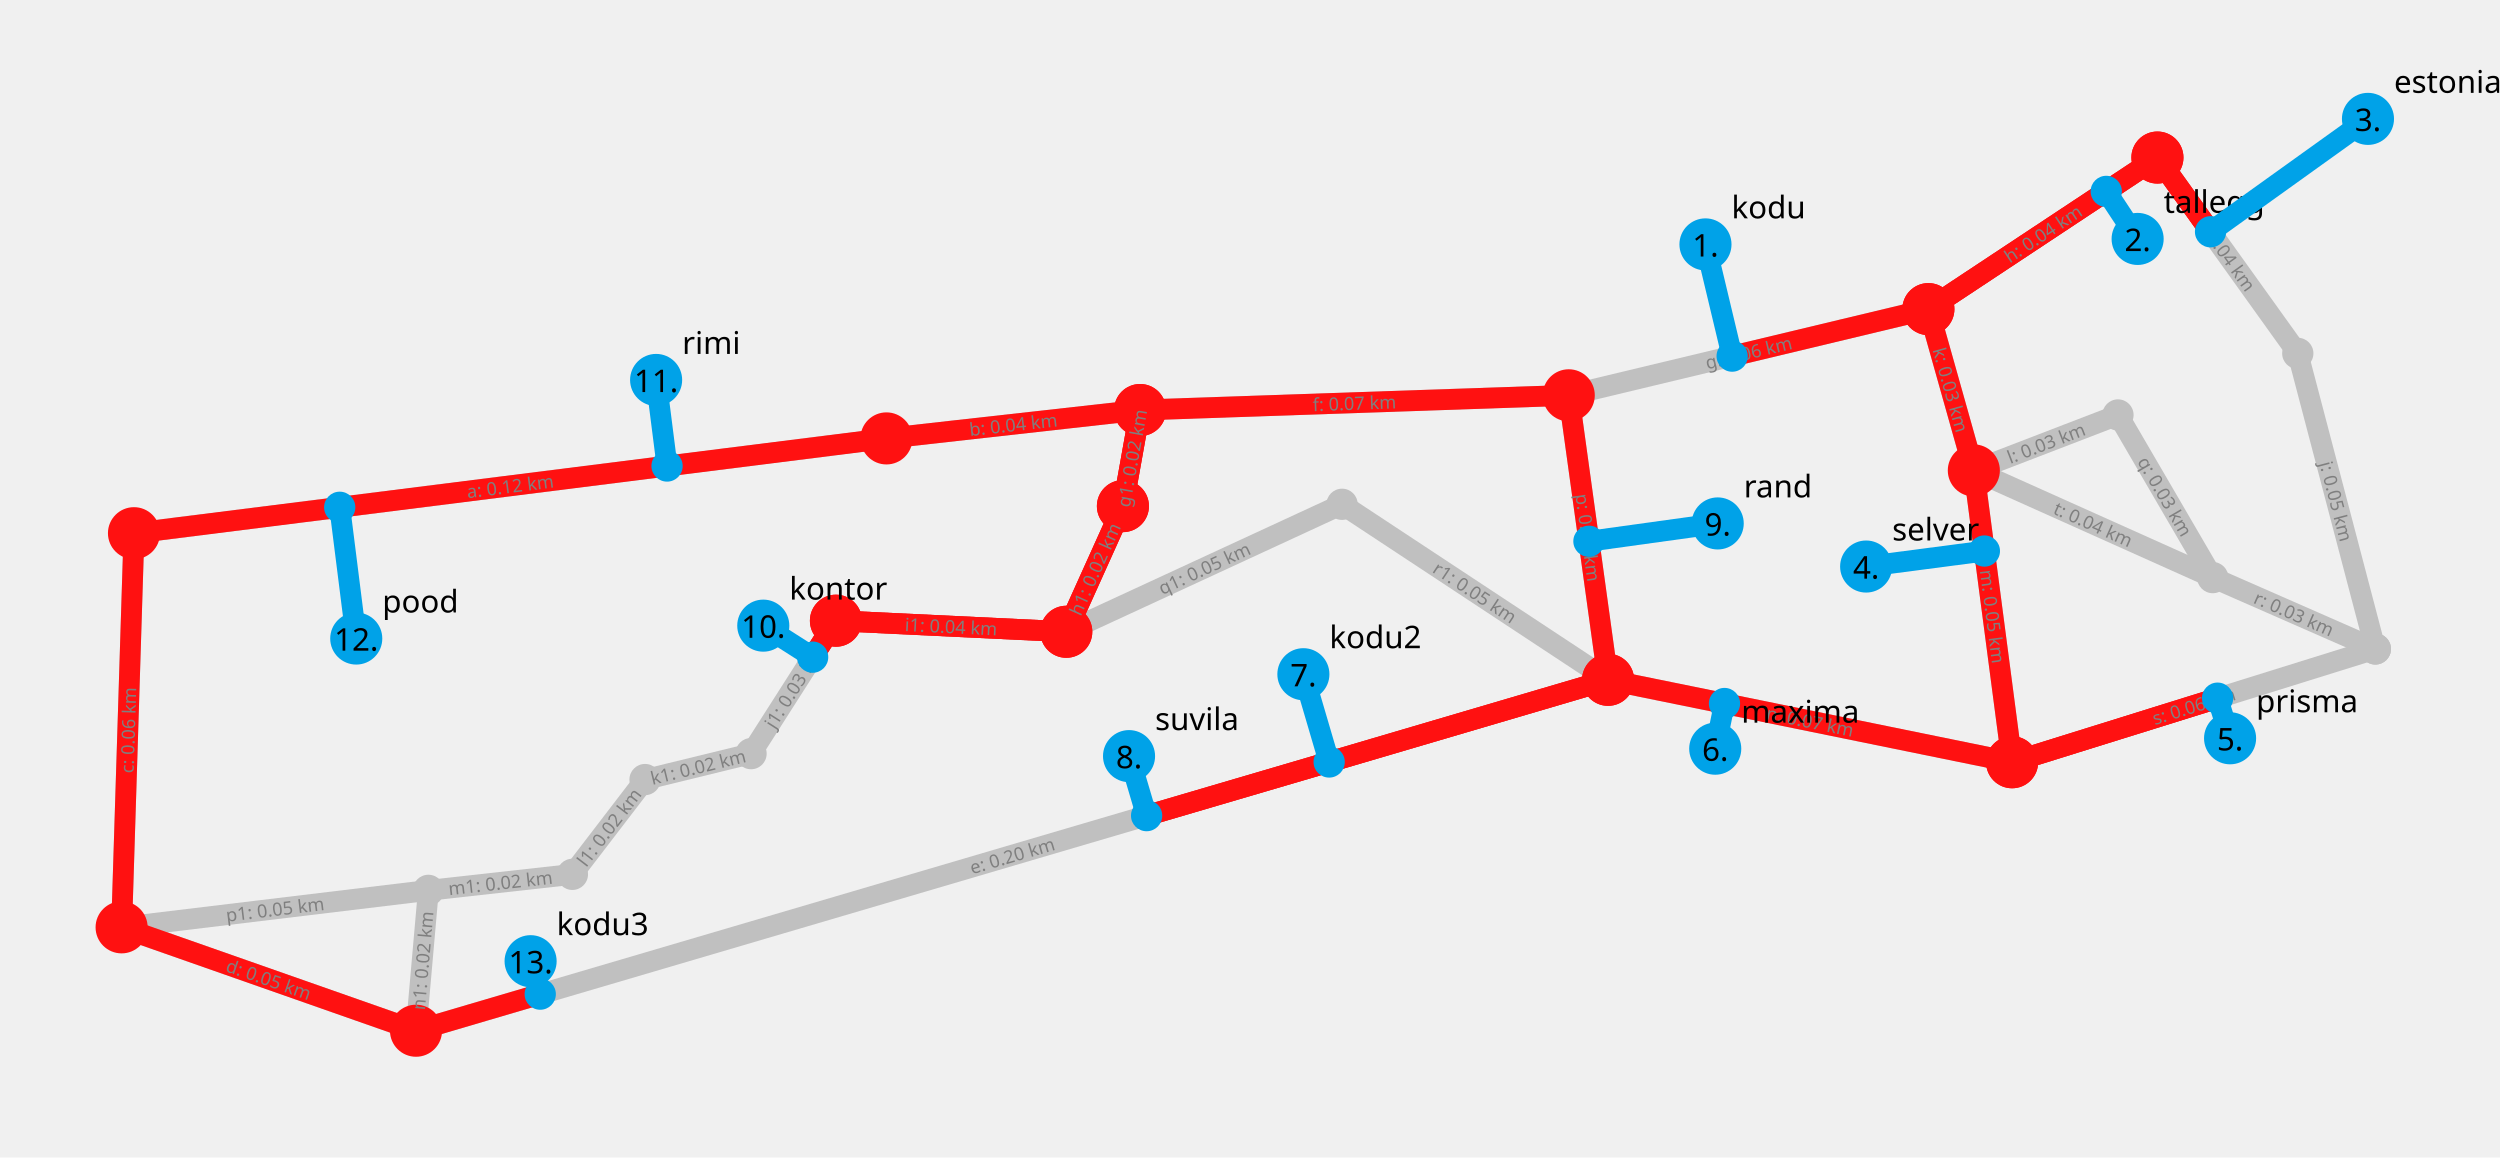
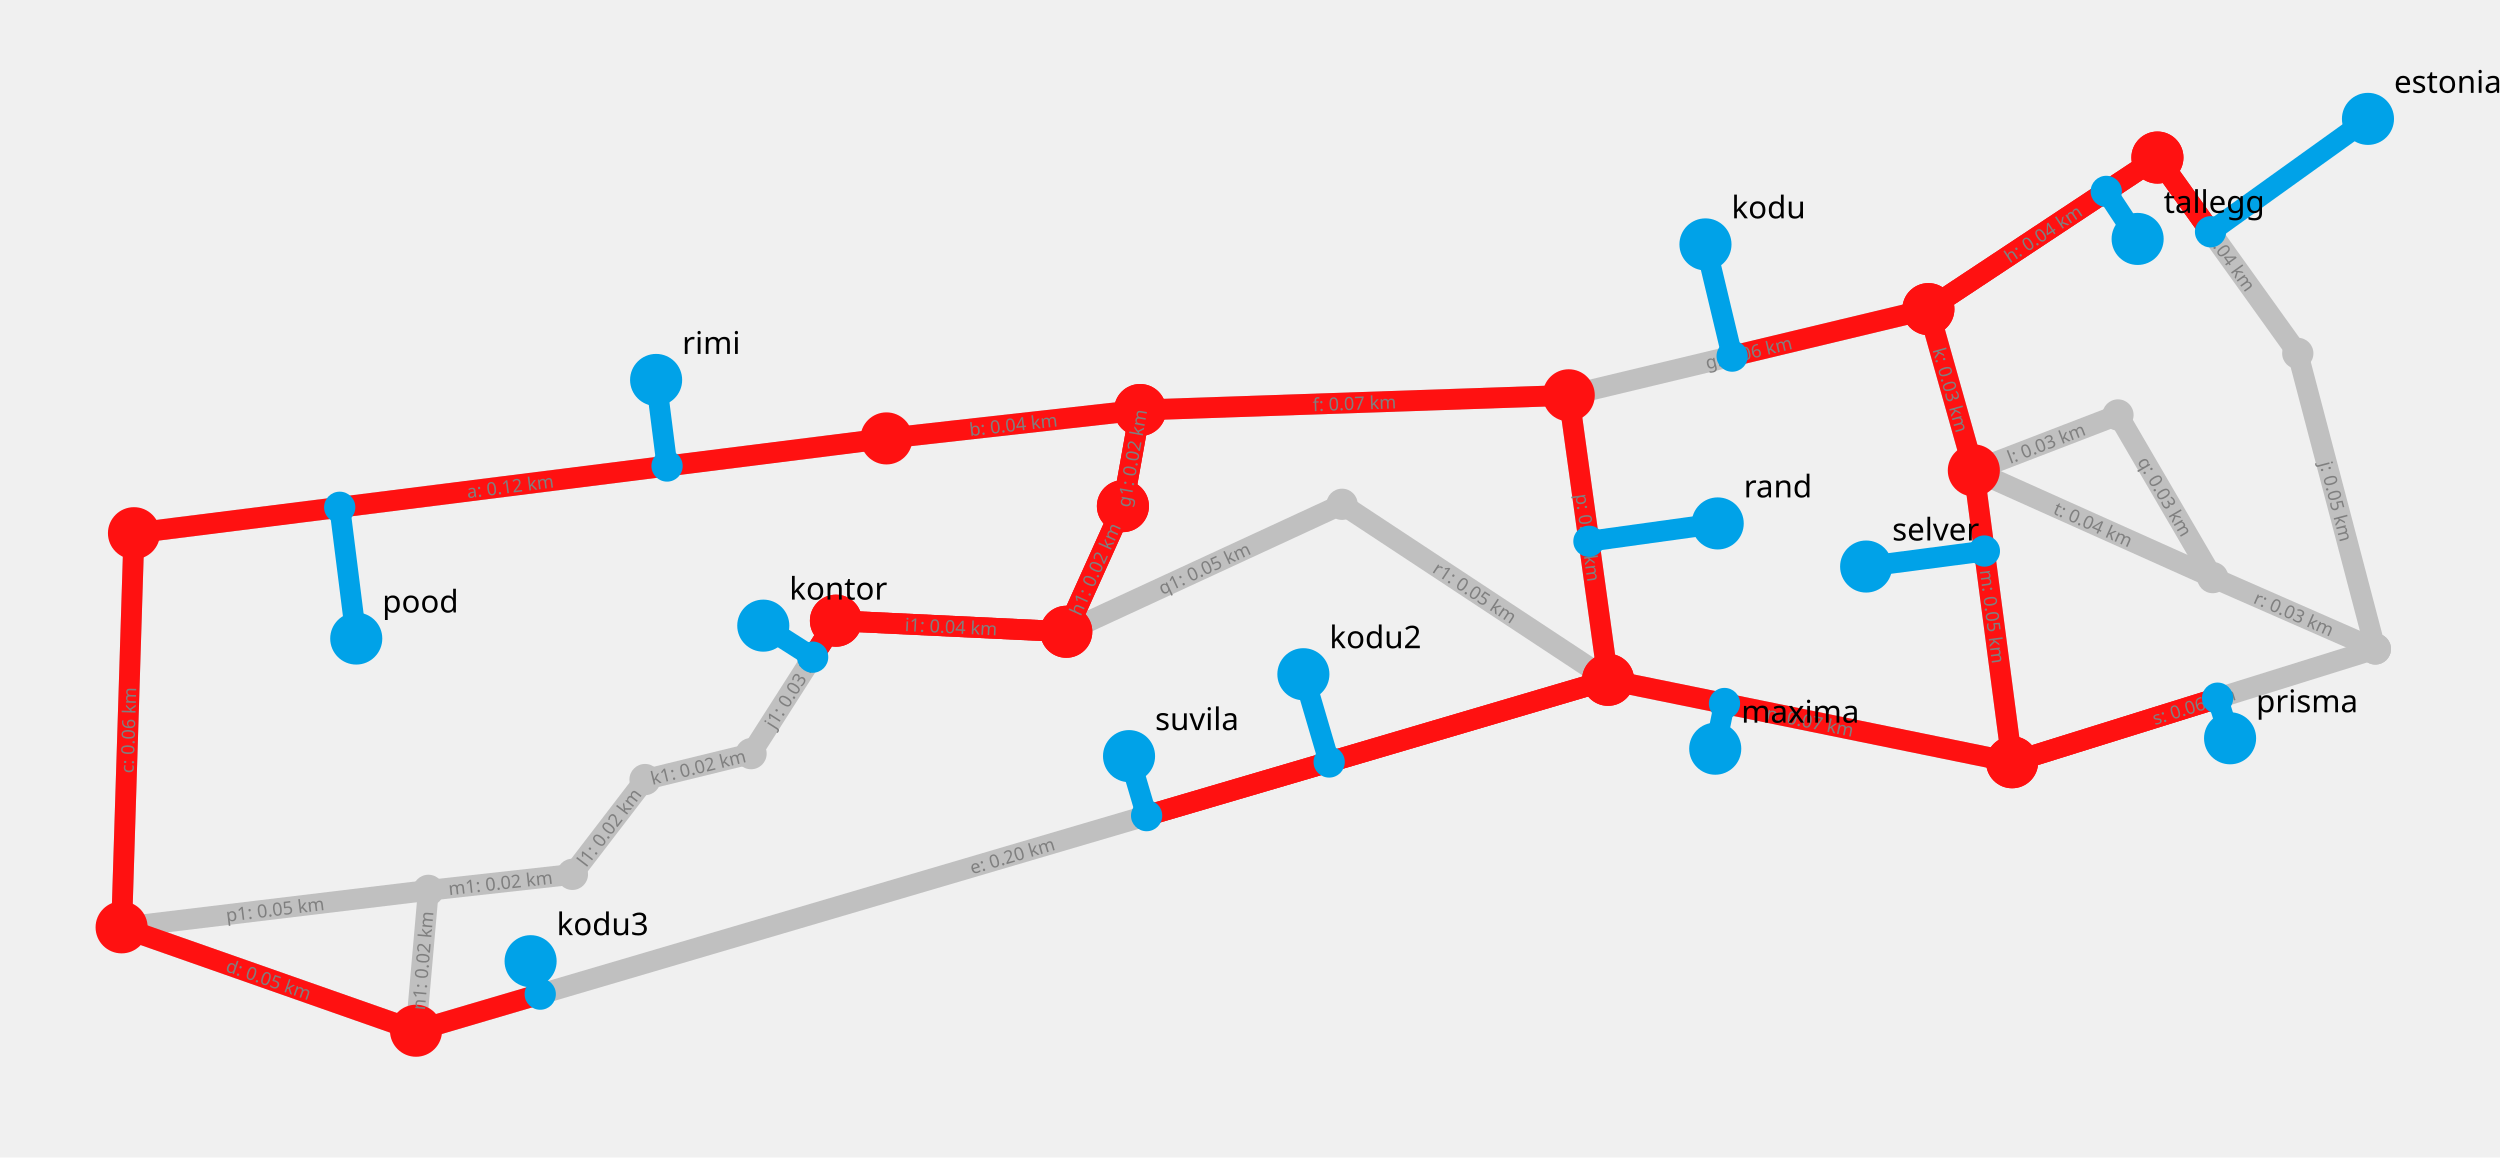
<svg xmlns="http://www.w3.org/2000/svg" version="1.1" width="1920" height="889" viewBox="-747 -340 1920 889" font-family="Hermit">
  <rect x="-747" y="-340" width="100%" height="100%" fill="rgb(240, 240, 240)" />
  <line x1="128.6" y1="-25.1" x2="457.8" y2="-36.4" style="stroke:rgb(192, 192, 192);stroke-width:16" />
  <circle cx="128.6" cy="-25.1" r="12" fill="rgb(192, 192, 192)" />
  <circle cx="457.8" cy="-36.4" r="12" fill="rgb(192, 192, 192)" />
  <line x1="457.8" y1="-36.4" x2="734.0" y2="-102.6" style="stroke:rgb(192, 192, 192);stroke-width:16" />
  <circle cx="734.0" cy="-102.6" r="12" fill="rgb(192, 192, 192)" />
  <line x1="734.0" y1="-102.6" x2="909.9" y2="-219.0" style="stroke:rgb(192, 192, 192);stroke-width:16" />
  <circle cx="909.9" cy="-219.0" r="12" fill="rgb(192, 192, 192)" />
  <line x1="909.9" y1="-219.0" x2="1017.7" y2="-68.6" style="stroke:rgb(192, 192, 192);stroke-width:16" />
  <circle cx="1017.7" cy="-68.6" r="12" fill="rgb(192, 192, 192)" />
  <line x1="1017.7" y1="-68.6" x2="1077.3" y2="158.4" style="stroke:rgb(192, 192, 192);stroke-width:16" />
  <circle cx="1077.3" cy="158.4" r="12" fill="rgb(192, 192, 192)" />
  <line x1="734.0" y1="-102.6" x2="768.9" y2="21.3" style="stroke:rgb(192, 192, 192);stroke-width:16" />
  <circle cx="768.9" cy="21.3" r="12" fill="rgb(192, 192, 192)" />
  <line x1="768.9" y1="21.3" x2="879.6" y2="-21.3" style="stroke:rgb(192, 192, 192);stroke-width:16" />
  <circle cx="879.6" cy="-21.3" r="12" fill="rgb(192, 192, 192)" />
  <line x1="768.9" y1="21.3" x2="798.3" y2="245.4" style="stroke:rgb(192, 192, 192);stroke-width:16" />
  <circle cx="798.3" cy="245.4" r="12" fill="rgb(192, 192, 192)" />
  <line x1="798.3" y1="245.4" x2="488.0" y2="182.1" style="stroke:rgb(192, 192, 192);stroke-width:16" />
  <circle cx="488.0" cy="182.1" r="12" fill="rgb(192, 192, 192)" />
  <line x1="488.0" y1="182.1" x2="457.8" y2="-36.4" style="stroke:rgb(192, 192, 192);stroke-width:16" />
  <circle cx="457.8" cy="-36.4" r="12" fill="rgb(192, 192, 192)" />
  <line x1="879.6" y1="-21.3" x2="952.4" y2="103.6" style="stroke:rgb(192, 192, 192);stroke-width:16" />
  <circle cx="952.4" cy="103.6" r="12" fill="rgb(192, 192, 192)" />
  <line x1="952.4" y1="103.6" x2="1077.3" y2="158.4" style="stroke:rgb(192, 192, 192);stroke-width:16" />
  <circle cx="1077.3" cy="158.4" r="12" fill="rgb(192, 192, 192)" />
  <line x1="1077.3" y1="158.4" x2="798.3" y2="245.4" style="stroke:rgb(192, 192, 192);stroke-width:16" />
  <circle cx="798.3" cy="245.4" r="12" fill="rgb(192, 192, 192)" />
  <line x1="952.4" y1="103.6" x2="768.9" y2="21.3" style="stroke:rgb(192, 192, 192);stroke-width:16" />
  <circle cx="768.9" cy="21.3" r="12" fill="rgb(192, 192, 192)" />
  <line x1="-644.1" y1="69.5" x2="-66.2" y2="-3.3" style="stroke:rgb(192, 192, 192);stroke-width:16" />
  <circle cx="-66.2" cy="-3.3" r="12" fill="rgb(192, 192, 192)" />
  <line x1="-66.2" y1="-3.3" x2="128.6" y2="-25.1" style="stroke:rgb(192, 192, 192);stroke-width:16" />
  <circle cx="128.6" cy="-25.1" r="12" fill="rgb(192, 192, 192)" />
  <line x1="-653.6" y1="372.2" x2="-644.1" y2="69.5" style="stroke:rgb(192, 192, 192);stroke-width:16" />
  <circle cx="-644.1" cy="69.5" r="12" fill="rgb(192, 192, 192)" />
  <line x1="-653.6" y1="372.2" x2="-427.5" y2="451.6" style="stroke:rgb(192, 192, 192);stroke-width:16" />
  <circle cx="-427.5" cy="451.6" r="12" fill="rgb(192, 192, 192)" />
  <line x1="-427.5" y1="451.6" x2="488.0" y2="182.1" style="stroke:rgb(192, 192, 192);stroke-width:16" />
  <circle cx="488.0" cy="182.1" r="12" fill="rgb(192, 192, 192)" />
  <line x1="128.6" y1="-25.1" x2="115.4" y2="48.7" style="stroke:rgb(192, 192, 192);stroke-width:16" />
  <circle cx="115.4" cy="48.7" r="12" fill="rgb(192, 192, 192)" />
  <line x1="71.9" y1="145.2" x2="115.4" y2="48.7" style="stroke:rgb(192, 192, 192);stroke-width:16" />
  <circle cx="115.4" cy="48.7" r="12" fill="rgb(192, 192, 192)" />
  <line x1="-105.0" y1="136.7" x2="71.9" y2="145.2" style="stroke:rgb(192, 192, 192);stroke-width:16" />
  <circle cx="71.9" cy="145.2" r="12" fill="rgb(192, 192, 192)" />
  <line x1="-105.0" y1="136.7" x2="-170.2" y2="238.8" style="stroke:rgb(192, 192, 192);stroke-width:16" />
  <circle cx="-170.2" cy="238.8" r="12" fill="rgb(192, 192, 192)" />
  <line x1="-170.2" y1="238.8" x2="-251.6" y2="258.7" style="stroke:rgb(192, 192, 192);stroke-width:16" />
  <circle cx="-251.6" cy="258.7" r="12" fill="rgb(192, 192, 192)" />
  <line x1="-251.6" y1="258.7" x2="-307.4" y2="331.5" style="stroke:rgb(192, 192, 192);stroke-width:16" />
  <circle cx="-307.4" cy="331.5" r="12" fill="rgb(192, 192, 192)" />
  <line x1="-307.4" y1="331.5" x2="-418.0" y2="343.8" style="stroke:rgb(192, 192, 192);stroke-width:16" />
  <circle cx="-418.0" cy="343.8" r="12" fill="rgb(192, 192, 192)" />
  <line x1="-418.0" y1="343.8" x2="-427.5" y2="451.6" style="stroke:rgb(192, 192, 192);stroke-width:16" />
  <circle cx="-427.5" cy="451.6" r="12" fill="rgb(192, 192, 192)" />
  <line x1="-418.0" y1="343.8" x2="-653.6" y2="372.2" style="stroke:rgb(192, 192, 192);stroke-width:16" />
  <circle cx="-653.6" cy="372.2" r="12" fill="rgb(192, 192, 192)" />
  <line x1="71.9" y1="145.2" x2="283.7" y2="47.3" style="stroke:rgb(192, 192, 192);stroke-width:16" />
  <circle cx="283.7" cy="47.3" r="12" fill="rgb(192, 192, 192)" />
  <line x1="283.7" y1="47.3" x2="488.0" y2="182.1" style="stroke:rgb(192, 192, 192);stroke-width:16" />
  <circle cx="488.0" cy="182.1" r="12" fill="rgb(192, 192, 192)" />
  <line x1="583.3" y1="-66.5" x2="734.0" y2="-102.6" style="stroke:rgb(255, 17, 17);stroke-width:16" />
  <circle cx="734.0" cy="-102.6" r="20" fill="rgb(255, 17, 17)" />
  <line x1="734.0" y1="-102.6" x2="870.6" y2="-193.0" style="stroke:rgb(255, 17, 17);stroke-width:16" />
  <line x1="870.6" y1="-193.0" x2="909.9" y2="-219.0" style="stroke:rgb(255, 17, 17);stroke-width:16" />
  <circle cx="909.9" cy="-219.0" r="20" fill="rgb(255, 17, 17)" />
  <line x1="909.9" y1="-219.0" x2="950.7" y2="-162.0" style="stroke:rgb(255, 17, 17);stroke-width:16" />
  <line x1="950.7" y1="-162.0" x2="909.9" y2="-219.0" style="stroke:rgb(255, 17, 17);stroke-width:16" />
  <circle cx="909.9" cy="-219.0" r="20" fill="rgb(255, 17, 17)" />
  <line x1="909.9" y1="-219.0" x2="870.6" y2="-193.0" style="stroke:rgb(255, 17, 17);stroke-width:16" />
  <line x1="870.6" y1="-193.0" x2="734.0" y2="-102.6" style="stroke:rgb(255, 17, 17);stroke-width:16" />
  <circle cx="734.0" cy="-102.6" r="20" fill="rgb(255, 17, 17)" />
  <line x1="734.0" y1="-102.6" x2="768.9" y2="21.3" style="stroke:rgb(255, 17, 17);stroke-width:16" />
  <circle cx="768.9" cy="21.3" r="20" fill="rgb(255, 17, 17)" />
  <line x1="768.9" y1="21.3" x2="777.0" y2="83.2" style="stroke:rgb(255, 17, 17);stroke-width:16" />
  <line x1="777.0" y1="83.2" x2="798.3" y2="245.4" style="stroke:rgb(255, 17, 17);stroke-width:16" />
  <circle cx="798.3" cy="245.4" r="20" fill="rgb(255, 17, 17)" />
  <line x1="798.3" y1="245.4" x2="956.1" y2="196.2" style="stroke:rgb(255, 17, 17);stroke-width:16" />
  <line x1="956.1" y1="196.2" x2="798.3" y2="245.4" style="stroke:rgb(255, 17, 17);stroke-width:16" />
  <circle cx="798.3" cy="245.4" r="20" fill="rgb(255, 17, 17)" />
  <line x1="798.3" y1="245.4" x2="577.4" y2="200.3" style="stroke:rgb(255, 17, 17);stroke-width:16" />
  <line x1="577.4" y1="200.3" x2="488.0" y2="182.1" style="stroke:rgb(255, 17, 17);stroke-width:16" />
  <circle cx="488.0" cy="182.1" r="20" fill="rgb(255, 17, 17)" />
  <line x1="488.0" y1="182.1" x2="273.8" y2="245.2" style="stroke:rgb(255, 17, 17);stroke-width:16" />
  <line x1="273.8" y1="245.2" x2="133.6" y2="286.4" style="stroke:rgb(255, 17, 17);stroke-width:16" />
  <line x1="133.6" y1="286.4" x2="273.8" y2="245.2" style="stroke:rgb(255, 17, 17);stroke-width:16" />
  <line x1="273.8" y1="245.2" x2="488.0" y2="182.1" style="stroke:rgb(255, 17, 17);stroke-width:16" />
  <circle cx="488.0" cy="182.1" r="20" fill="rgb(255, 17, 17)" />
  <line x1="488.0" y1="182.1" x2="473.3" y2="75.7" style="stroke:rgb(255, 17, 17);stroke-width:16" />
  <line x1="473.3" y1="75.7" x2="457.8" y2="-36.4" style="stroke:rgb(255, 17, 17);stroke-width:16" />
  <circle cx="457.8" cy="-36.4" r="20" fill="rgb(255, 17, 17)" />
  <line x1="457.8" y1="-36.4" x2="128.6" y2="-25.1" style="stroke:rgb(255, 17, 17);stroke-width:16" />
  <circle cx="128.6" cy="-25.1" r="20" fill="rgb(255, 17, 17)" />
  <line x1="128.6" y1="-25.1" x2="115.4" y2="48.7" style="stroke:rgb(255, 17, 17);stroke-width:16" />
  <circle cx="115.4" cy="48.7" r="20" fill="rgb(255, 17, 17)" />
  <line x1="115.4" y1="48.7" x2="71.9" y2="145.2" style="stroke:rgb(255, 17, 17);stroke-width:16" />
  <circle cx="71.9" cy="145.2" r="20" fill="rgb(255, 17, 17)" />
  <line x1="71.9" y1="145.2" x2="-105.0" y2="136.7" style="stroke:rgb(255, 17, 17);stroke-width:16" />
  <circle cx="-105.0" cy="136.7" r="20" fill="rgb(255, 17, 17)" />
  <line x1="-105.0" y1="136.7" x2="-122.9" y2="164.7" style="stroke:rgb(255, 17, 17);stroke-width:16" />
  <line x1="-122.9" y1="164.7" x2="-105.0" y2="136.7" style="stroke:rgb(255, 17, 17);stroke-width:16" />
  <circle cx="-105.0" cy="136.7" r="20" fill="rgb(255, 17, 17)" />
  <line x1="-105.0" y1="136.7" x2="71.9" y2="145.2" style="stroke:rgb(255, 17, 17);stroke-width:16" />
  <circle cx="71.9" cy="145.2" r="20" fill="rgb(255, 17, 17)" />
  <line x1="71.9" y1="145.2" x2="115.4" y2="48.7" style="stroke:rgb(255, 17, 17);stroke-width:16" />
  <circle cx="115.4" cy="48.7" r="20" fill="rgb(255, 17, 17)" />
  <line x1="115.4" y1="48.7" x2="128.6" y2="-25.1" style="stroke:rgb(255, 17, 17);stroke-width:16" />
  <circle cx="128.6" cy="-25.1" r="20" fill="rgb(255, 17, 17)" />
  <line x1="128.6" y1="-25.1" x2="-66.2" y2="-3.3" style="stroke:rgb(255, 17, 17);stroke-width:16" />
  <circle cx="-66.2" cy="-3.3" r="20" fill="rgb(255, 17, 17)" />
  <line x1="-66.2" y1="-3.3" x2="-234.7" y2="17.9" style="stroke:rgb(255, 17, 17);stroke-width:16" />
  <line x1="-234.7" y1="17.9" x2="-486.1" y2="49.6" style="stroke:rgb(255, 17, 17);stroke-width:16" />
  <line x1="-486.1" y1="49.6" x2="-644.1" y2="69.5" style="stroke:rgb(255, 17, 17);stroke-width:16" />
  <circle cx="-644.1" cy="69.5" r="20" fill="rgb(255, 17, 17)" />
  <line x1="-644.1" y1="69.5" x2="-653.6" y2="372.2" style="stroke:rgb(255, 17, 17);stroke-width:16" />
  <circle cx="-653.6" cy="372.2" r="20" fill="rgb(255, 17, 17)" />
  <line x1="-653.6" y1="372.2" x2="-427.5" y2="451.6" style="stroke:rgb(255, 17, 17);stroke-width:16" />
  <circle cx="-427.5" cy="451.6" r="20" fill="rgb(255, 17, 17)" />
  <line x1="-427.5" y1="451.6" x2="-332.1" y2="423.5" style="stroke:rgb(255, 17, 17);stroke-width:16" />
  <text font-size="14" dominant-baseline="central" text-anchor="middle" fill="rgb(127, 127, 127)" transform="translate(293.2, -30.7) rotate(-1.97493)">f: 0.07 km</text>
  <text font-size="14" dominant-baseline="central" text-anchor="middle" fill="rgb(127, 127, 127)" transform="translate(595.9, -69.5) rotate(-13.4809)">g: 0.06 km</text>
  <text font-size="14" dominant-baseline="central" text-anchor="middle" fill="rgb(127, 127, 127)" transform="translate(821.9, -160.8) rotate(-33.4763)">h: 0.04 km</text>
  <text font-size="14" dominant-baseline="central" text-anchor="middle" fill="rgb(127, 127, 127)" transform="translate(963.8, -143.8) rotate(54.3602)">i: 0.04 km</text>
  <text font-size="14" dominant-baseline="central" text-anchor="middle" fill="rgb(127, 127, 127)" transform="translate(1047.5, 44.9) rotate(75.2917)">j: 0.05 km</text>
  <text font-size="14" dominant-baseline="central" text-anchor="middle" fill="rgb(127, 127, 127)" transform="translate(751.4, -40.7) rotate(74.228)">k: 0.03 km</text>
  <text font-size="14" dominant-baseline="central" text-anchor="middle" fill="rgb(127, 127, 127)" transform="translate(824.3, -0.0) rotate(-21.0375)">l: 0.03 km</text>
  <text font-size="14" dominant-baseline="central" text-anchor="middle" fill="rgb(127, 127, 127)" transform="translate(783.6, 133.4) rotate(82.5479)">m: 0.05 km</text>
  <text font-size="14" dominant-baseline="central" text-anchor="middle" fill="rgb(127, 127, 127)" transform="translate(643.2, 213.8) rotate(11.5449)">n: 0.07 km</text>
  <text font-size="14" dominant-baseline="central" text-anchor="middle" fill="rgb(127, 127, 127)" transform="translate(472.9, 72.8) rotate(82.1131)">p: 0.05 km</text>
  <text font-size="14" dominant-baseline="central" text-anchor="middle" fill="rgb(127, 127, 127)" transform="translate(916.0, 41.1) rotate(59.7436)">q: 0.03 km</text>
  <text font-size="14" dominant-baseline="central" text-anchor="middle" fill="rgb(127, 127, 127)" transform="translate(1014.9, 131.0) rotate(23.7204)">r: 0.03 km</text>
  <text font-size="14" dominant-baseline="central" text-anchor="middle" fill="rgb(127, 127, 127)" transform="translate(937.8, 201.9) rotate(-17.3208)">s: 0.06 km</text>
  <text font-size="14" dominant-baseline="central" text-anchor="middle" fill="rgb(127, 127, 127)" transform="translate(860.7, 62.4) rotate(24.154)">t: 0.04 km</text>
  <text font-size="14" dominant-baseline="central" text-anchor="middle" fill="rgb(127, 127, 127)" transform="translate(-355.2, 33.1) rotate(-7.18272)">a: 0.12 km</text>
  <text font-size="14" dominant-baseline="central" text-anchor="middle" fill="rgb(127, 127, 127)" transform="translate(31.2, -14.2) rotate(-6.37072)">b: 0.04 km</text>
  <text font-size="14" dominant-baseline="central" text-anchor="middle" fill="rgb(127, 127, 127)" transform="translate(-648.8, 220.8) rotate(-88.2101)">c: 0.06 km</text>
  <text font-size="14" dominant-baseline="central" text-anchor="middle" fill="rgb(127, 127, 127)" transform="translate(-540.5, 411.9) rotate(19.3648)">d: 0.05 km</text>
  <text font-size="14" dominant-baseline="central" text-anchor="middle" fill="rgb(127, 127, 127)" transform="translate(30.3, 316.8) rotate(-16.4056)">e: 0.20 km</text>
  <text font-size="14" dominant-baseline="central" text-anchor="middle" fill="rgb(127, 127, 127)" transform="translate(122.0, 11.8) rotate(-79.8245)">g1: 0.02 km</text>
  <text font-size="14" dominant-baseline="central" text-anchor="middle" fill="rgb(127, 127, 127)" transform="translate(93.6, 96.9) rotate(-65.7256)">h1: 0.02 km</text>
  <text font-size="14" dominant-baseline="central" text-anchor="middle" fill="rgb(127, 127, 127)" transform="translate(-16.6, 140.9) rotate(2.75543)">i1: 0.04 km</text>
  <text font-size="14" dominant-baseline="central" text-anchor="middle" fill="rgb(127, 127, 127)" transform="translate(-137.6, 187.7) rotate(-57.4259)">j1: 0.03 km</text>
  <text font-size="14" dominant-baseline="central" text-anchor="middle" fill="rgb(127, 127, 127)" transform="translate(-210.9, 248.7) rotate(-13.7223)">k1: 0.02 km</text>
  <text font-size="14" dominant-baseline="central" text-anchor="middle" fill="rgb(127, 127, 127)" transform="translate(-279.5, 295.1) rotate(-52.5394)">l1: 0.02 km</text>
  <text font-size="14" dominant-baseline="central" text-anchor="middle" fill="rgb(127, 127, 127)" transform="translate(-362.7, 337.7) rotate(-6.34019)">m1: 0.02 km</text>
  <text font-size="14" dominant-baseline="central" text-anchor="middle" fill="rgb(127, 127, 127)" transform="translate(-422.8, 397.7) rotate(-84.9869)">n1: 0.02 km</text>
  <text font-size="14" dominant-baseline="central" text-anchor="middle" fill="rgb(127, 127, 127)" transform="translate(-535.8, 358.0) rotate(-6.86999)">p1: 0.05 km</text>
  <text font-size="14" dominant-baseline="central" text-anchor="middle" fill="rgb(127, 127, 127)" transform="translate(177.8, 96.2) rotate(-24.7995)">q1: 0.05 km</text>
  <text font-size="14" dominant-baseline="central" text-anchor="middle" fill="rgb(127, 127, 127)" transform="translate(385.9, 114.7) rotate(33.4137)">r1: 0.05 km</text>
  <line x1="583.3" y1="-66.5" x2="562.8" y2="-152.3" style="stroke:rgb(0, 162, 232);stroke-width:16" />
  <circle cx="583.3" cy="-66.5" r="12" fill="rgb(0, 162, 232)" />
-   <circle cx="562.8" cy="-152.3" r="20" fill="rgb(0, 162, 232)" />
-   <text x="582.8" y="-172.3" font-size="24" text-anchor="start" fill="black">kodu</text>
  <text x="562.8" y="-152.3" font-size="24" dominant-baseline="central" text-anchor="middle" fill="black">1.</text>
  <line x1="870.6" y1="-193.0" x2="894.7" y2="-156.5" style="stroke:rgb(0, 162, 232);stroke-width:16" />
  <circle cx="870.6" cy="-193.0" r="12" fill="rgb(0, 162, 232)" />
-   <circle cx="894.7" cy="-156.5" r="20" fill="rgb(0, 162, 232)" />
-   <text x="914.7" y="-176.5" font-size="24" text-anchor="start" fill="black">tallegg</text>
  <text x="894.7" y="-156.5" font-size="24" dominant-baseline="central" text-anchor="middle" fill="black">2.</text>
  <line x1="950.7" y1="-162.0" x2="1071.6" y2="-248.7" style="stroke:rgb(0, 162, 232);stroke-width:16" />
  <circle cx="950.7" cy="-162.0" r="12" fill="rgb(0, 162, 232)" />
-   <circle cx="1071.6" cy="-248.7" r="20" fill="rgb(0, 162, 232)" />
-   <text x="1091.6" y="-268.7" font-size="24" text-anchor="start" fill="black">estonia</text>
  <text x="1071.6" y="-248.7" font-size="24" dominant-baseline="central" text-anchor="middle" fill="black">3.</text>
  <line x1="777.0" y1="83.2" x2="686.2" y2="95.1" style="stroke:rgb(0, 162, 232);stroke-width:16" />
  <circle cx="777.0" cy="83.2" r="12" fill="rgb(0, 162, 232)" />
-   <circle cx="686.2" cy="95.1" r="20" fill="rgb(0, 162, 232)" />
-   <text x="706.2" y="75.1" font-size="24" text-anchor="start" fill="black">selver</text>
  <text x="686.2" y="95.1" font-size="24" dominant-baseline="central" text-anchor="middle" fill="black">4.</text>
  <line x1="956.1" y1="196.2" x2="965.7" y2="227.0" style="stroke:rgb(0, 162, 232);stroke-width:16" />
  <circle cx="956.1" cy="196.2" r="12" fill="rgb(0, 162, 232)" />
-   <circle cx="965.7" cy="227.0" r="20" fill="rgb(0, 162, 232)" />
-   <text x="985.7" y="207.0" font-size="24" text-anchor="start" fill="black">prisma</text>
  <text x="965.7" y="227.0" font-size="24" dominant-baseline="central" text-anchor="middle" fill="black">5.</text>
  <line x1="577.4" y1="200.3" x2="570.3" y2="235.0" style="stroke:rgb(0, 162, 232);stroke-width:16" />
  <circle cx="577.4" cy="200.3" r="12" fill="rgb(0, 162, 232)" />
-   <circle cx="570.3" cy="235.0" r="20" fill="rgb(0, 162, 232)" />
-   <text x="590.3" y="215.0" font-size="24" text-anchor="start" fill="black">maxima</text>
  <text x="570.3" y="235.0" font-size="24" dominant-baseline="central" text-anchor="middle" fill="black">6.</text>
  <line x1="273.8" y1="245.2" x2="254.0" y2="177.8" style="stroke:rgb(0, 162, 232);stroke-width:16" />
  <circle cx="273.8" cy="245.2" r="12" fill="rgb(0, 162, 232)" />
-   <circle cx="254.0" cy="177.8" r="20" fill="rgb(0, 162, 232)" />
-   <text x="274.0" y="157.8" font-size="24" text-anchor="start" fill="black">kodu2</text>
  <text x="254.0" y="177.8" font-size="24" dominant-baseline="central" text-anchor="middle" fill="black">7.</text>
  <line x1="133.6" y1="286.4" x2="120.1" y2="240.7" style="stroke:rgb(0, 162, 232);stroke-width:16" />
  <circle cx="133.6" cy="286.4" r="12" fill="rgb(0, 162, 232)" />
-   <circle cx="120.1" cy="240.7" r="20" fill="rgb(0, 162, 232)" />
-   <text x="140.1" y="220.7" font-size="24" text-anchor="start" fill="black">suvila</text>
  <text x="120.1" y="240.7" font-size="24" dominant-baseline="central" text-anchor="middle" fill="black">8.</text>
  <line x1="473.3" y1="75.7" x2="572.2" y2="62.0" style="stroke:rgb(0, 162, 232);stroke-width:16" />
  <circle cx="473.3" cy="75.7" r="12" fill="rgb(0, 162, 232)" />
-   <circle cx="572.2" cy="62.0" r="20" fill="rgb(0, 162, 232)" />
-   <text x="592.2" y="42.0" font-size="24" text-anchor="start" fill="black">rand</text>
  <text x="572.2" y="62.0" font-size="24" dominant-baseline="central" text-anchor="middle" fill="black">9.</text>
  <line x1="-122.9" y1="164.7" x2="-160.8" y2="140.5" style="stroke:rgb(0, 162, 232);stroke-width:16" />
  <circle cx="-122.9" cy="164.7" r="12" fill="rgb(0, 162, 232)" />
-   <circle cx="-160.8" cy="140.5" r="20" fill="rgb(0, 162, 232)" />
-   <text x="-140.8" y="120.5" font-size="24" text-anchor="start" fill="black">kontor</text>
  <text x="-160.8" y="140.5" font-size="24" dominant-baseline="central" text-anchor="middle" fill="black">10.</text>
  <line x1="-234.7" y1="17.9" x2="-243.1" y2="-48.2" style="stroke:rgb(0, 162, 232);stroke-width:16" />
  <circle cx="-234.7" cy="17.9" r="12" fill="rgb(0, 162, 232)" />
-   <circle cx="-243.1" cy="-48.2" r="20" fill="rgb(0, 162, 232)" />
-   <text x="-223.1" y="-68.2" font-size="24" text-anchor="start" fill="black">rimi</text>
  <text x="-243.1" y="-48.2" font-size="24" dominant-baseline="central" text-anchor="middle" fill="black">11.</text>
  <line x1="-486.1" y1="49.6" x2="-473.4" y2="150.4" style="stroke:rgb(0, 162, 232);stroke-width:16" />
  <circle cx="-486.1" cy="49.6" r="12" fill="rgb(0, 162, 232)" />
-   <circle cx="-473.4" cy="150.4" r="20" fill="rgb(0, 162, 232)" />
-   <text x="-453.4" y="130.4" font-size="24" text-anchor="start" fill="black">pood</text>
  <text x="-473.4" y="150.4" font-size="24" dominant-baseline="central" text-anchor="middle" fill="black">12.</text>
  <line x1="-332.1" y1="423.5" x2="-339.5" y2="398.2" style="stroke:rgb(0, 162, 232);stroke-width:16" />
  <circle cx="-332.1" cy="423.5" r="12" fill="rgb(0, 162, 232)" />
+   <text x="-339.5" y="398.2" font-size="24" dominant-baseline="central" text-anchor="middle" fill="black">13.</text>
+   <circle cx="562.8" cy="-152.3" r="20" fill="rgb(0, 162, 232)" />
+   <text x="582.8" y="-172.3" font-size="24" text-anchor="start" fill="black">kodu</text>
+   <circle cx="894.7" cy="-156.5" r="20" fill="rgb(0, 162, 232)" />
+   <text x="914.7" y="-176.5" font-size="24" text-anchor="start" fill="black">tallegg</text>
+   <circle cx="1071.6" cy="-248.7" r="20" fill="rgb(0, 162, 232)" />
+   <text x="1091.6" y="-268.7" font-size="24" text-anchor="start" fill="black">estonia</text>
+   <circle cx="686.2" cy="95.1" r="20" fill="rgb(0, 162, 232)" />
+   <text x="706.2" y="75.1" font-size="24" text-anchor="start" fill="black">selver</text>
+   <circle cx="965.7" cy="227.0" r="20" fill="rgb(0, 162, 232)" />
+   <text x="985.7" y="207.0" font-size="24" text-anchor="start" fill="black">prisma</text>
+   <circle cx="570.3" cy="235.0" r="20" fill="rgb(0, 162, 232)" />
+   <text x="590.3" y="215.0" font-size="24" text-anchor="start" fill="black">maxima</text>
+   <circle cx="254.0" cy="177.8" r="20" fill="rgb(0, 162, 232)" />
+   <text x="274.0" y="157.8" font-size="24" text-anchor="start" fill="black">kodu2</text>
+   <circle cx="120.1" cy="240.7" r="20" fill="rgb(0, 162, 232)" />
+   <text x="140.1" y="220.7" font-size="24" text-anchor="start" fill="black">suvila</text>
+   <circle cx="572.2" cy="62.0" r="20" fill="rgb(0, 162, 232)" />
+   <text x="592.2" y="42.0" font-size="24" text-anchor="start" fill="black">rand</text>
+   <circle cx="-160.8" cy="140.5" r="20" fill="rgb(0, 162, 232)" />
+   <text x="-140.8" y="120.5" font-size="24" text-anchor="start" fill="black">kontor</text>
+   <circle cx="-243.1" cy="-48.2" r="20" fill="rgb(0, 162, 232)" />
+   <text x="-223.1" y="-68.2" font-size="24" text-anchor="start" fill="black">rimi</text>
+   <circle cx="-473.4" cy="150.4" r="20" fill="rgb(0, 162, 232)" />
+   <text x="-453.4" y="130.4" font-size="24" text-anchor="start" fill="black">pood</text>
  <circle cx="-339.5" cy="398.2" r="20" fill="rgb(0, 162, 232)" />
  <text x="-319.5" y="378.2" font-size="24" text-anchor="start" fill="black">kodu3</text>
-   <text x="-339.5" y="398.2" font-size="24" dominant-baseline="central" text-anchor="middle" fill="black">13.</text>
</svg>
